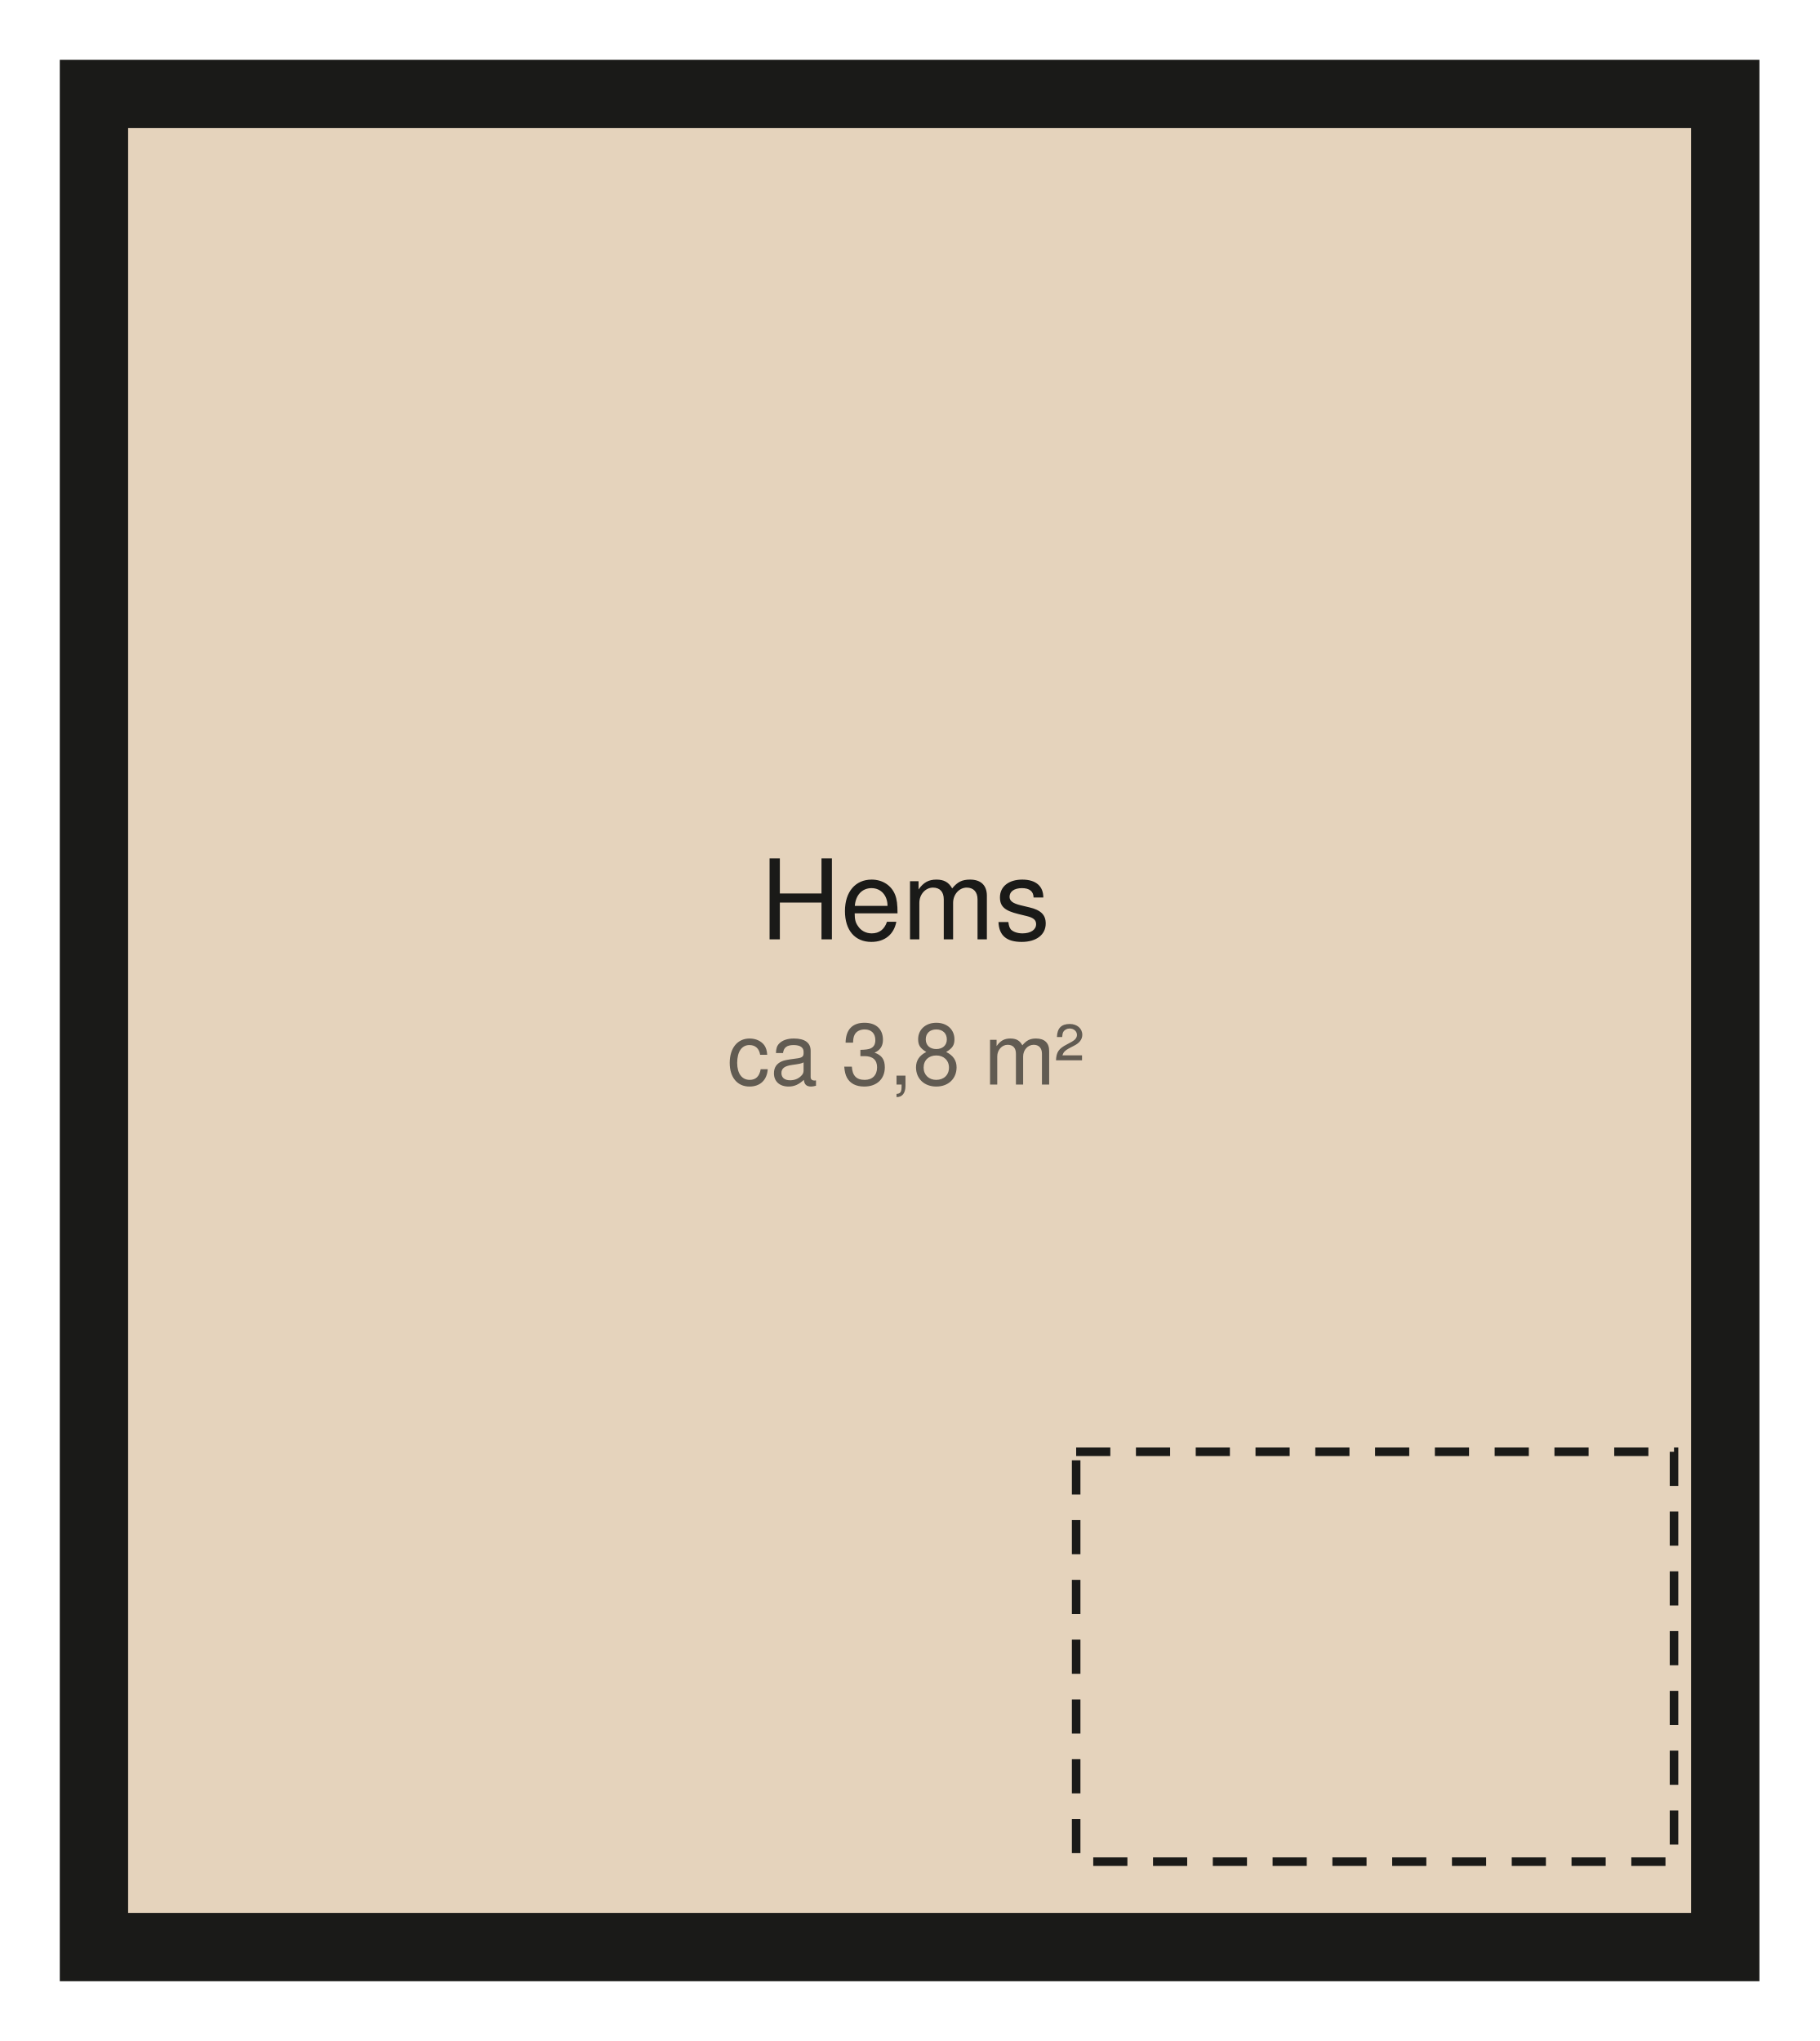
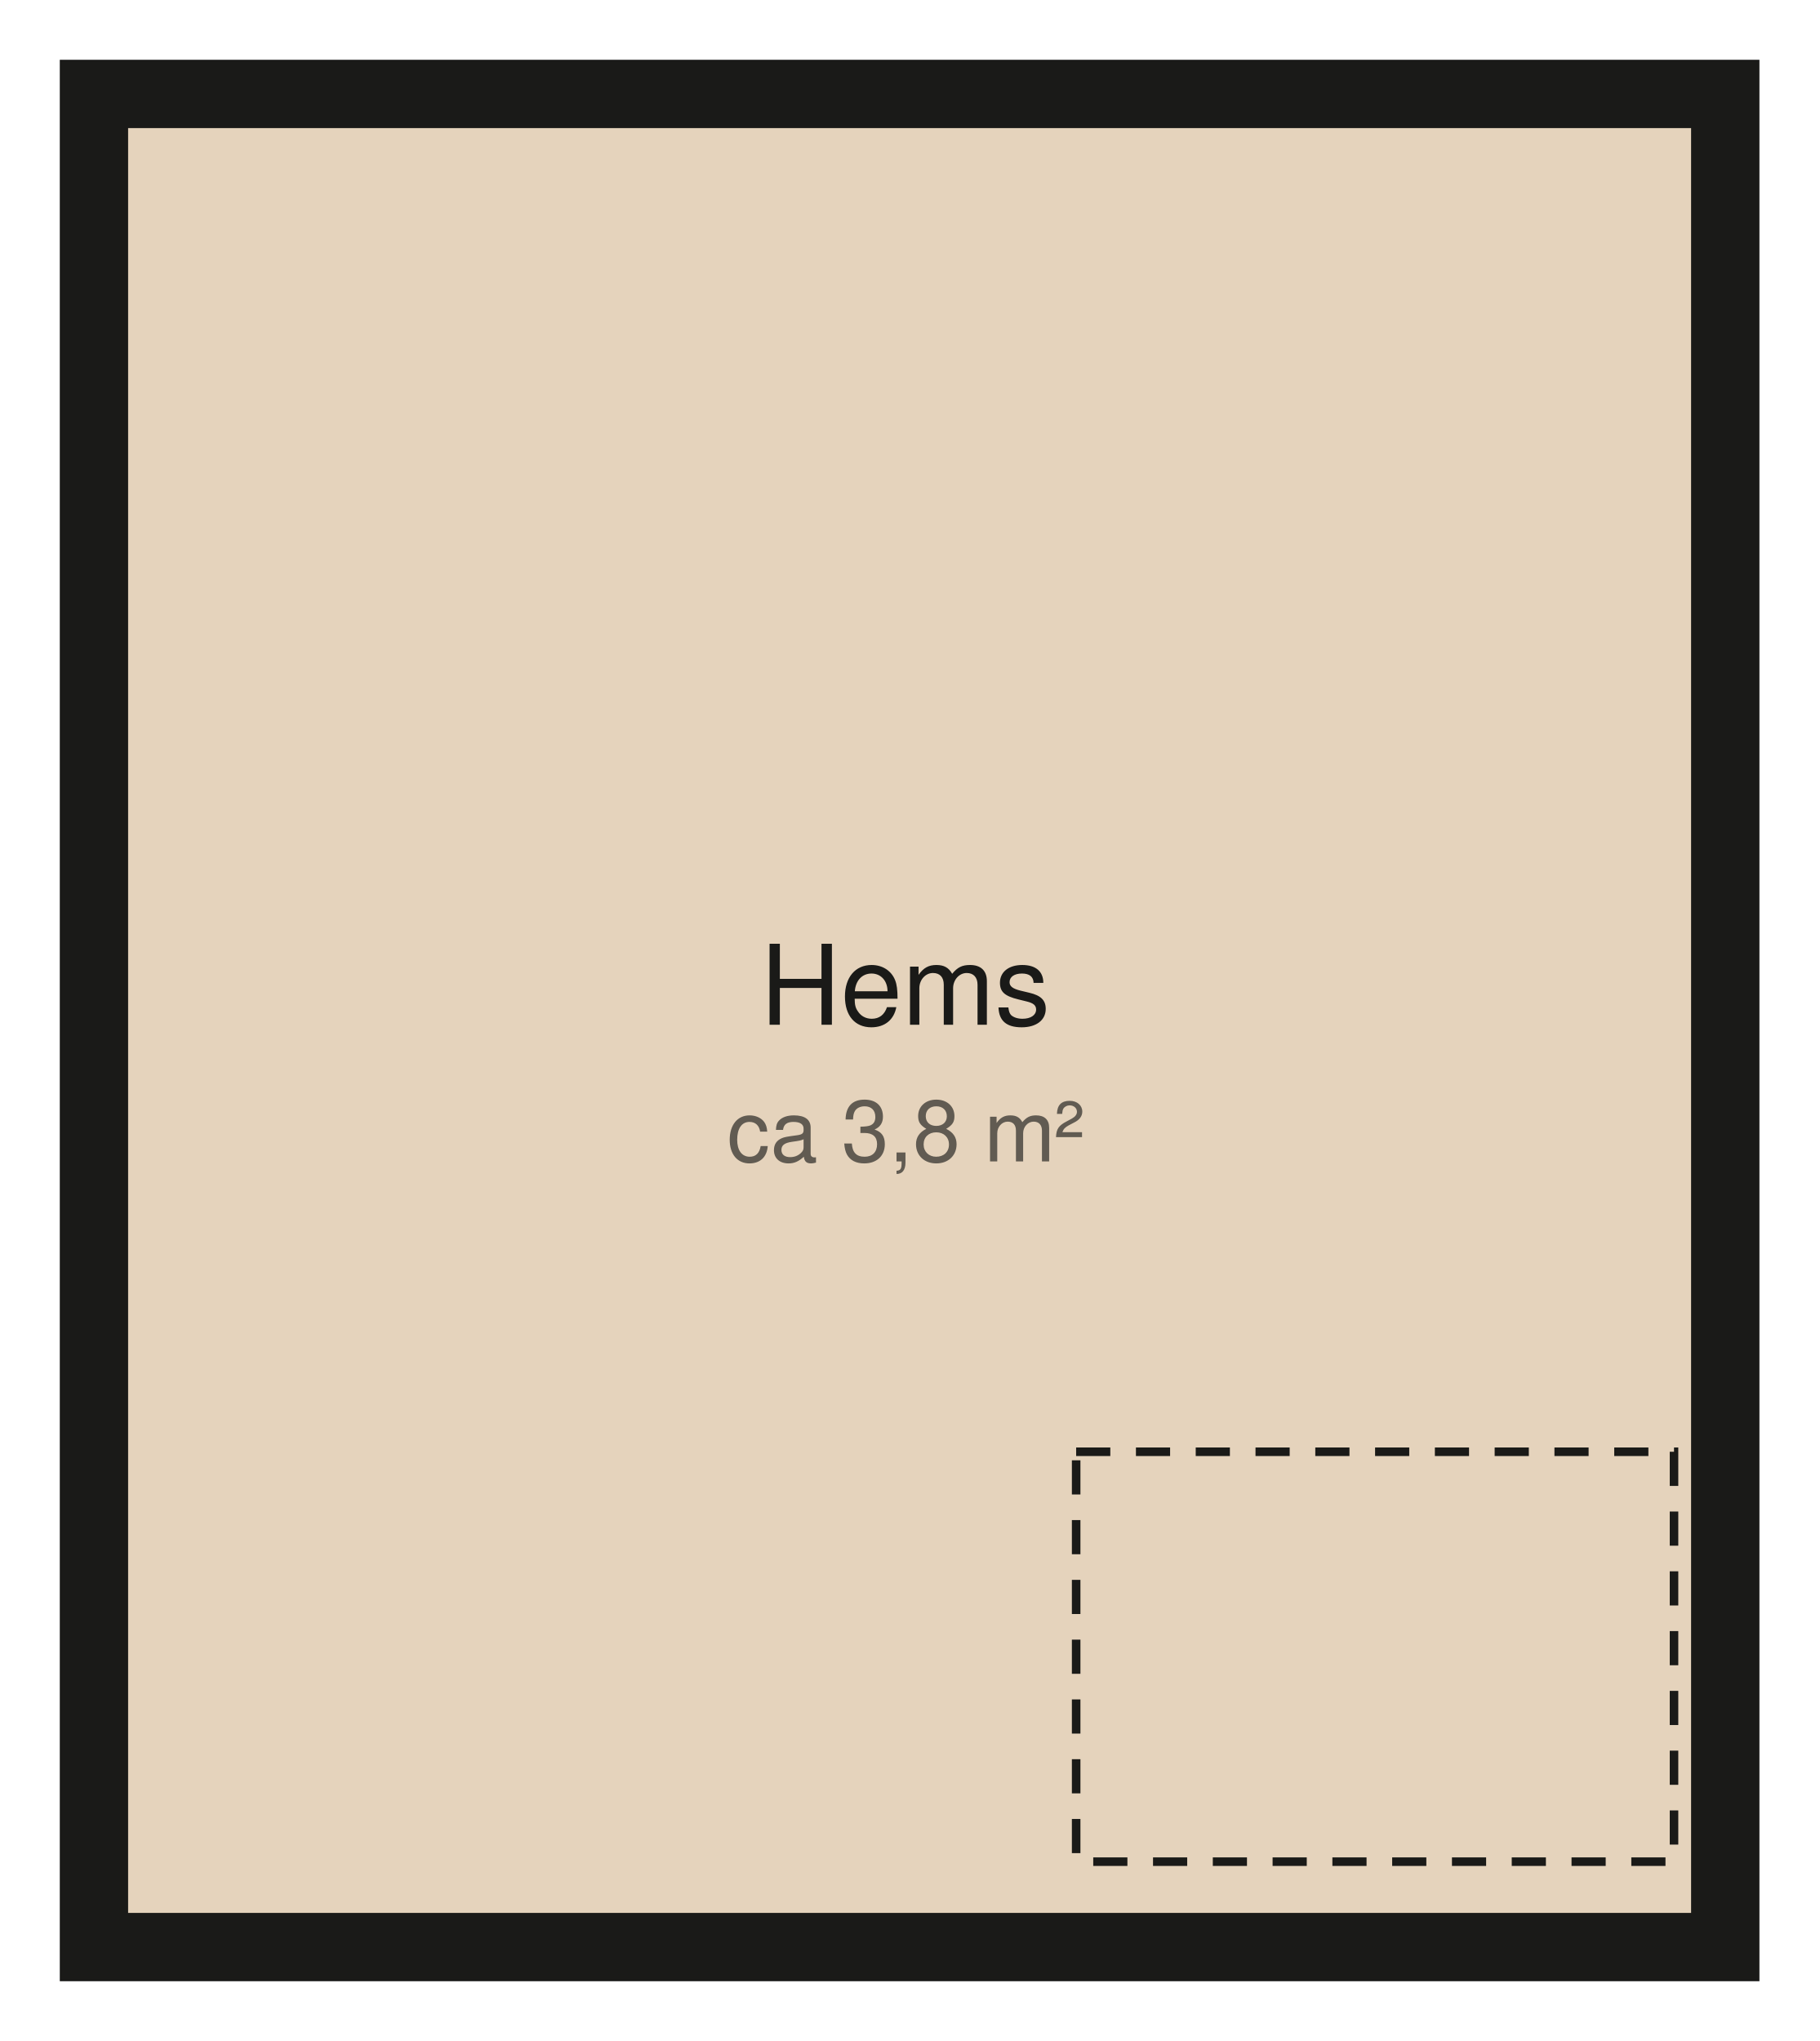
<svg xmlns="http://www.w3.org/2000/svg" viewBox="0 0 213 239">
-   <rect x="11" y="11" width="191" height="217" fill="#E5D3BC" />
-   <rect x="11" y="11" width="191" height="217" fill="none" stroke="#1A1A18" stroke-width="8" />
-   <rect x="126" y="170" width="70" height="48" fill="none" stroke="#1A1A18" stroke-width="1" stroke-dasharray="4 3" />
-   <g font-family="Helvetica" fill="#1A1A18">
-     <text x="106" y="110" font-size="13" text-anchor="middle">Hems</text>
-     <text x="106" y="127" font-size="10" text-anchor="middle" opacity="0.65">ca 3,8 m²</text>
+   <polygon points="11,11 202,11 202,228 11,228" fill="#E5D3BC" />
+   <polygon points="11,11 202,11 202,228 11,228" fill="none" stroke="#1A1A18" stroke-width="8" />
+   <polygon points="126,170 196,170 196,218 126,218" fill="none" stroke="#1A1A18" stroke-width="1" stroke-dasharray="4 3" />
+   <g font-family="Helvetica" fill="#1A1A18" text-anchor="middle">
+     <text x="106" y="120" font-size="13">Hems</text>
+     <text x="106" y="136" font-size="10" opacity="0.65">ca 3,8 m²</text>
  </g>
</svg>
